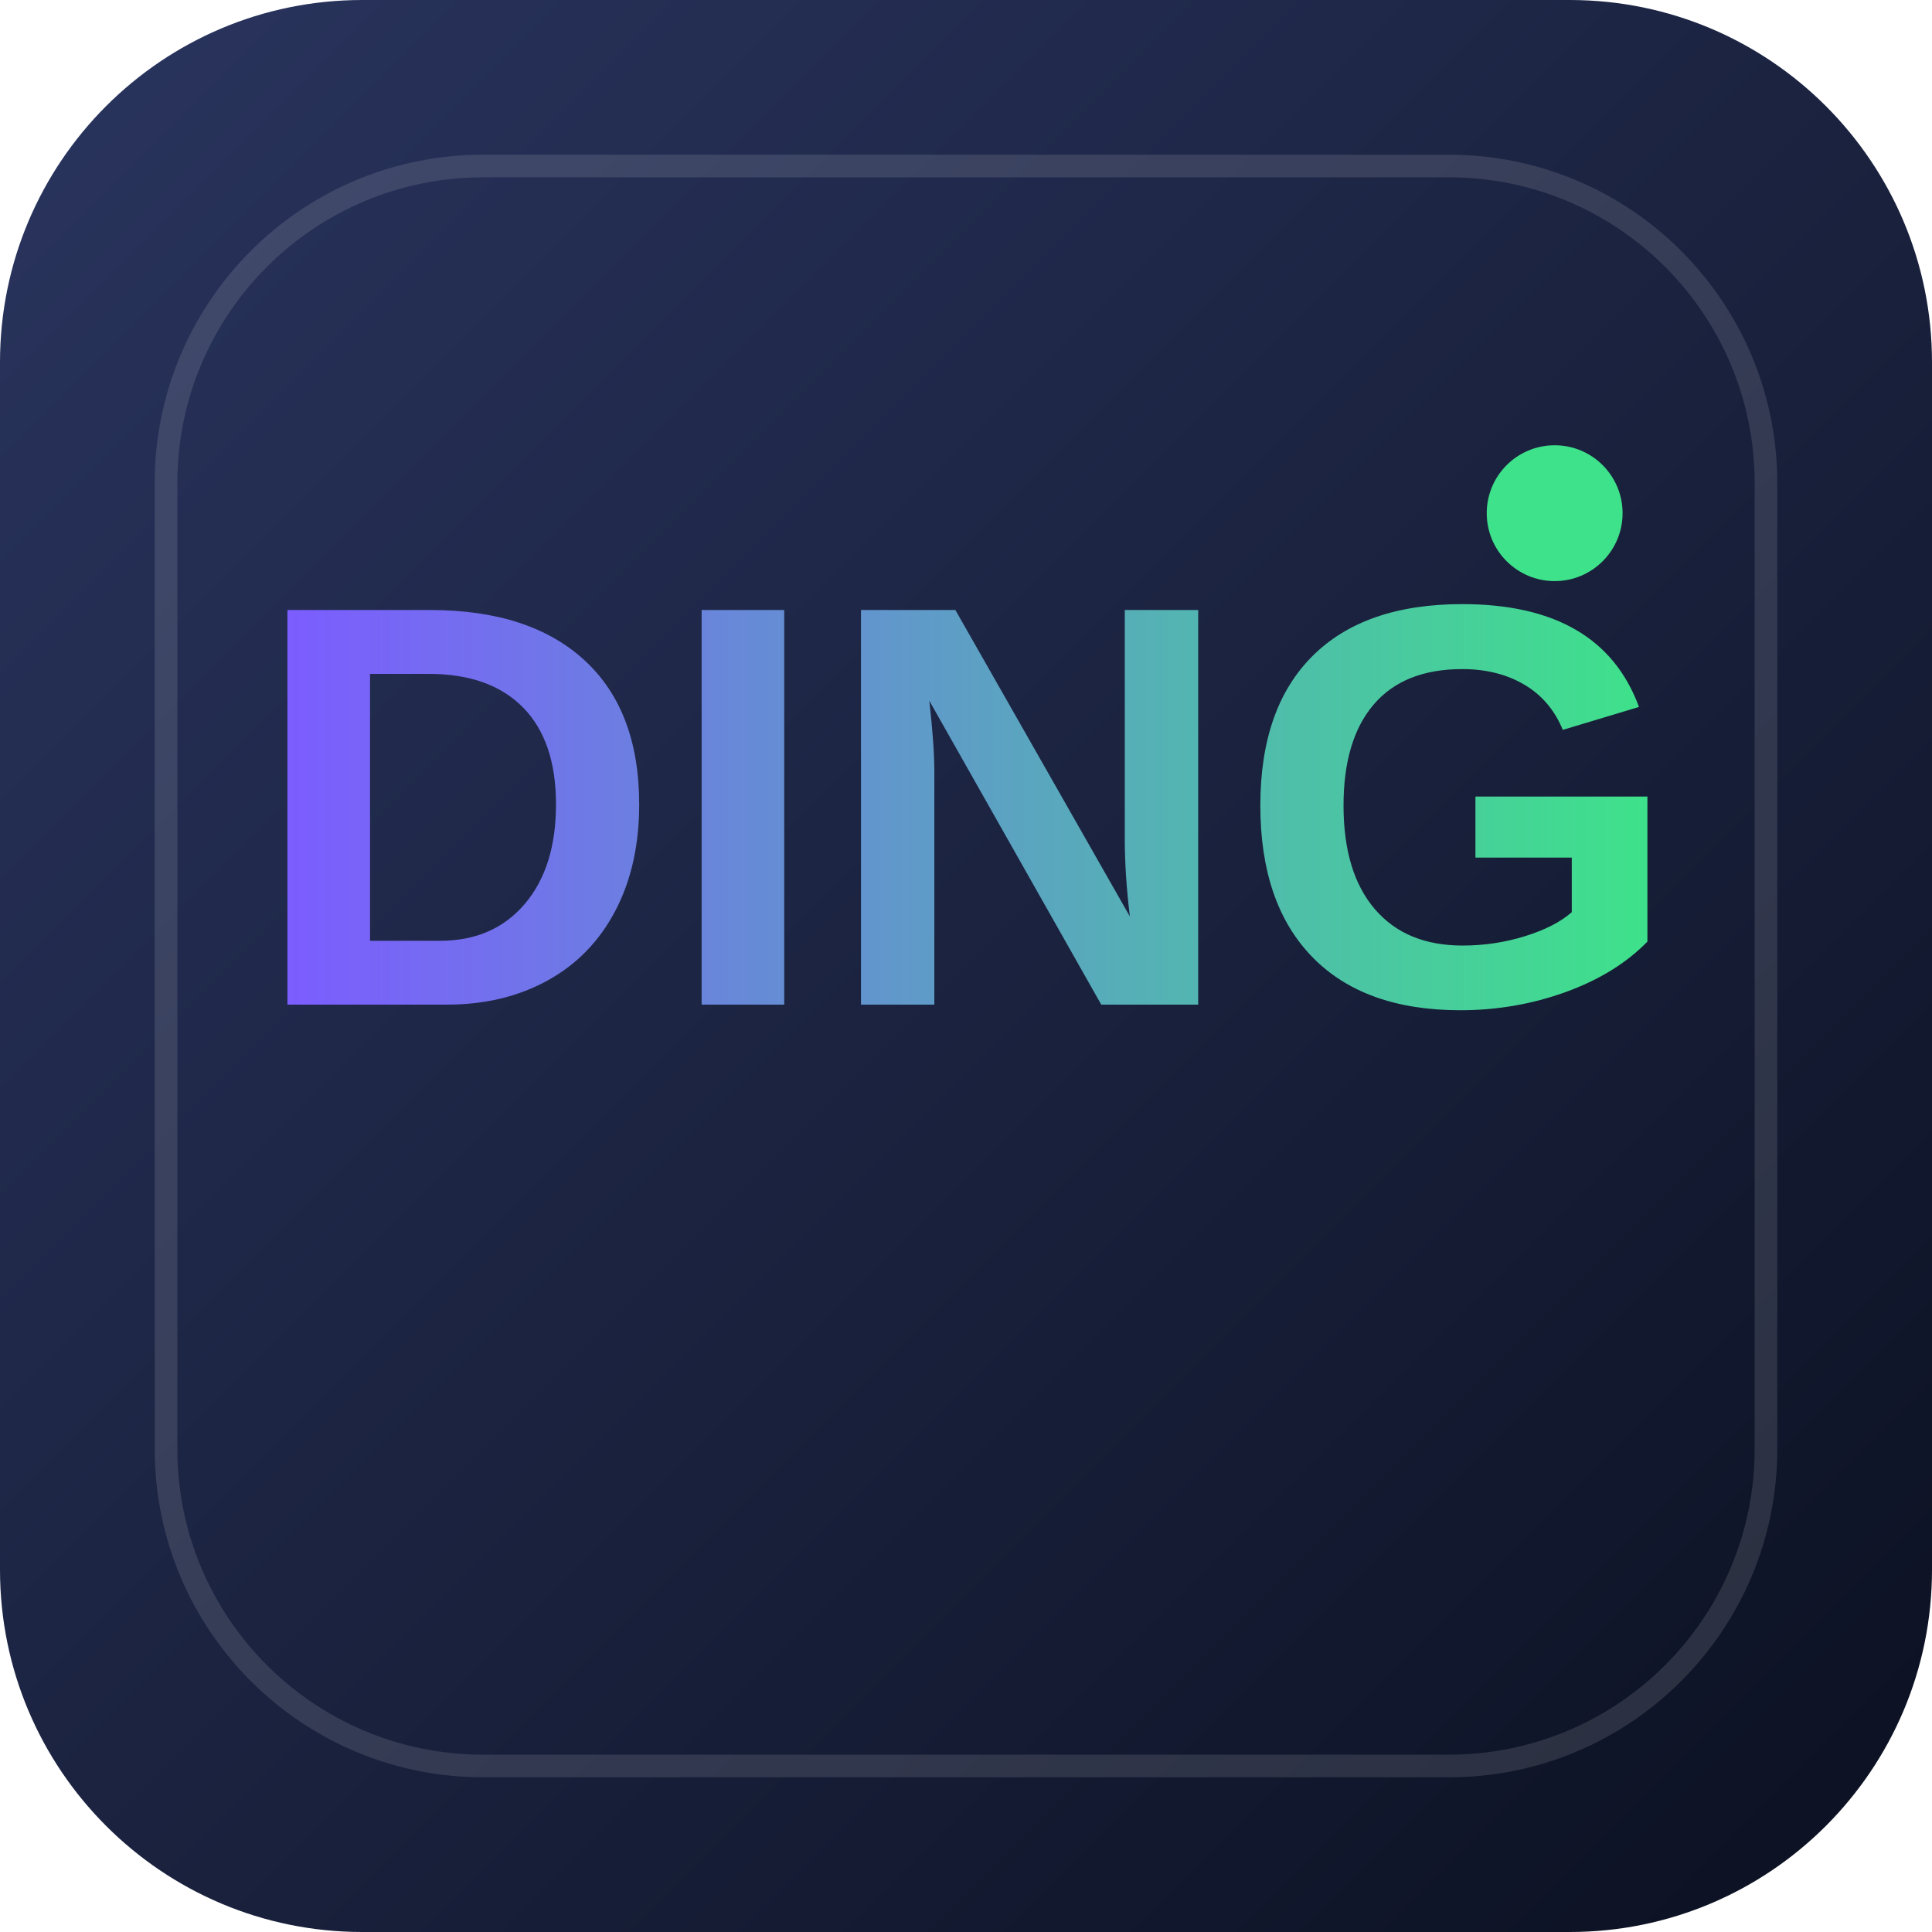
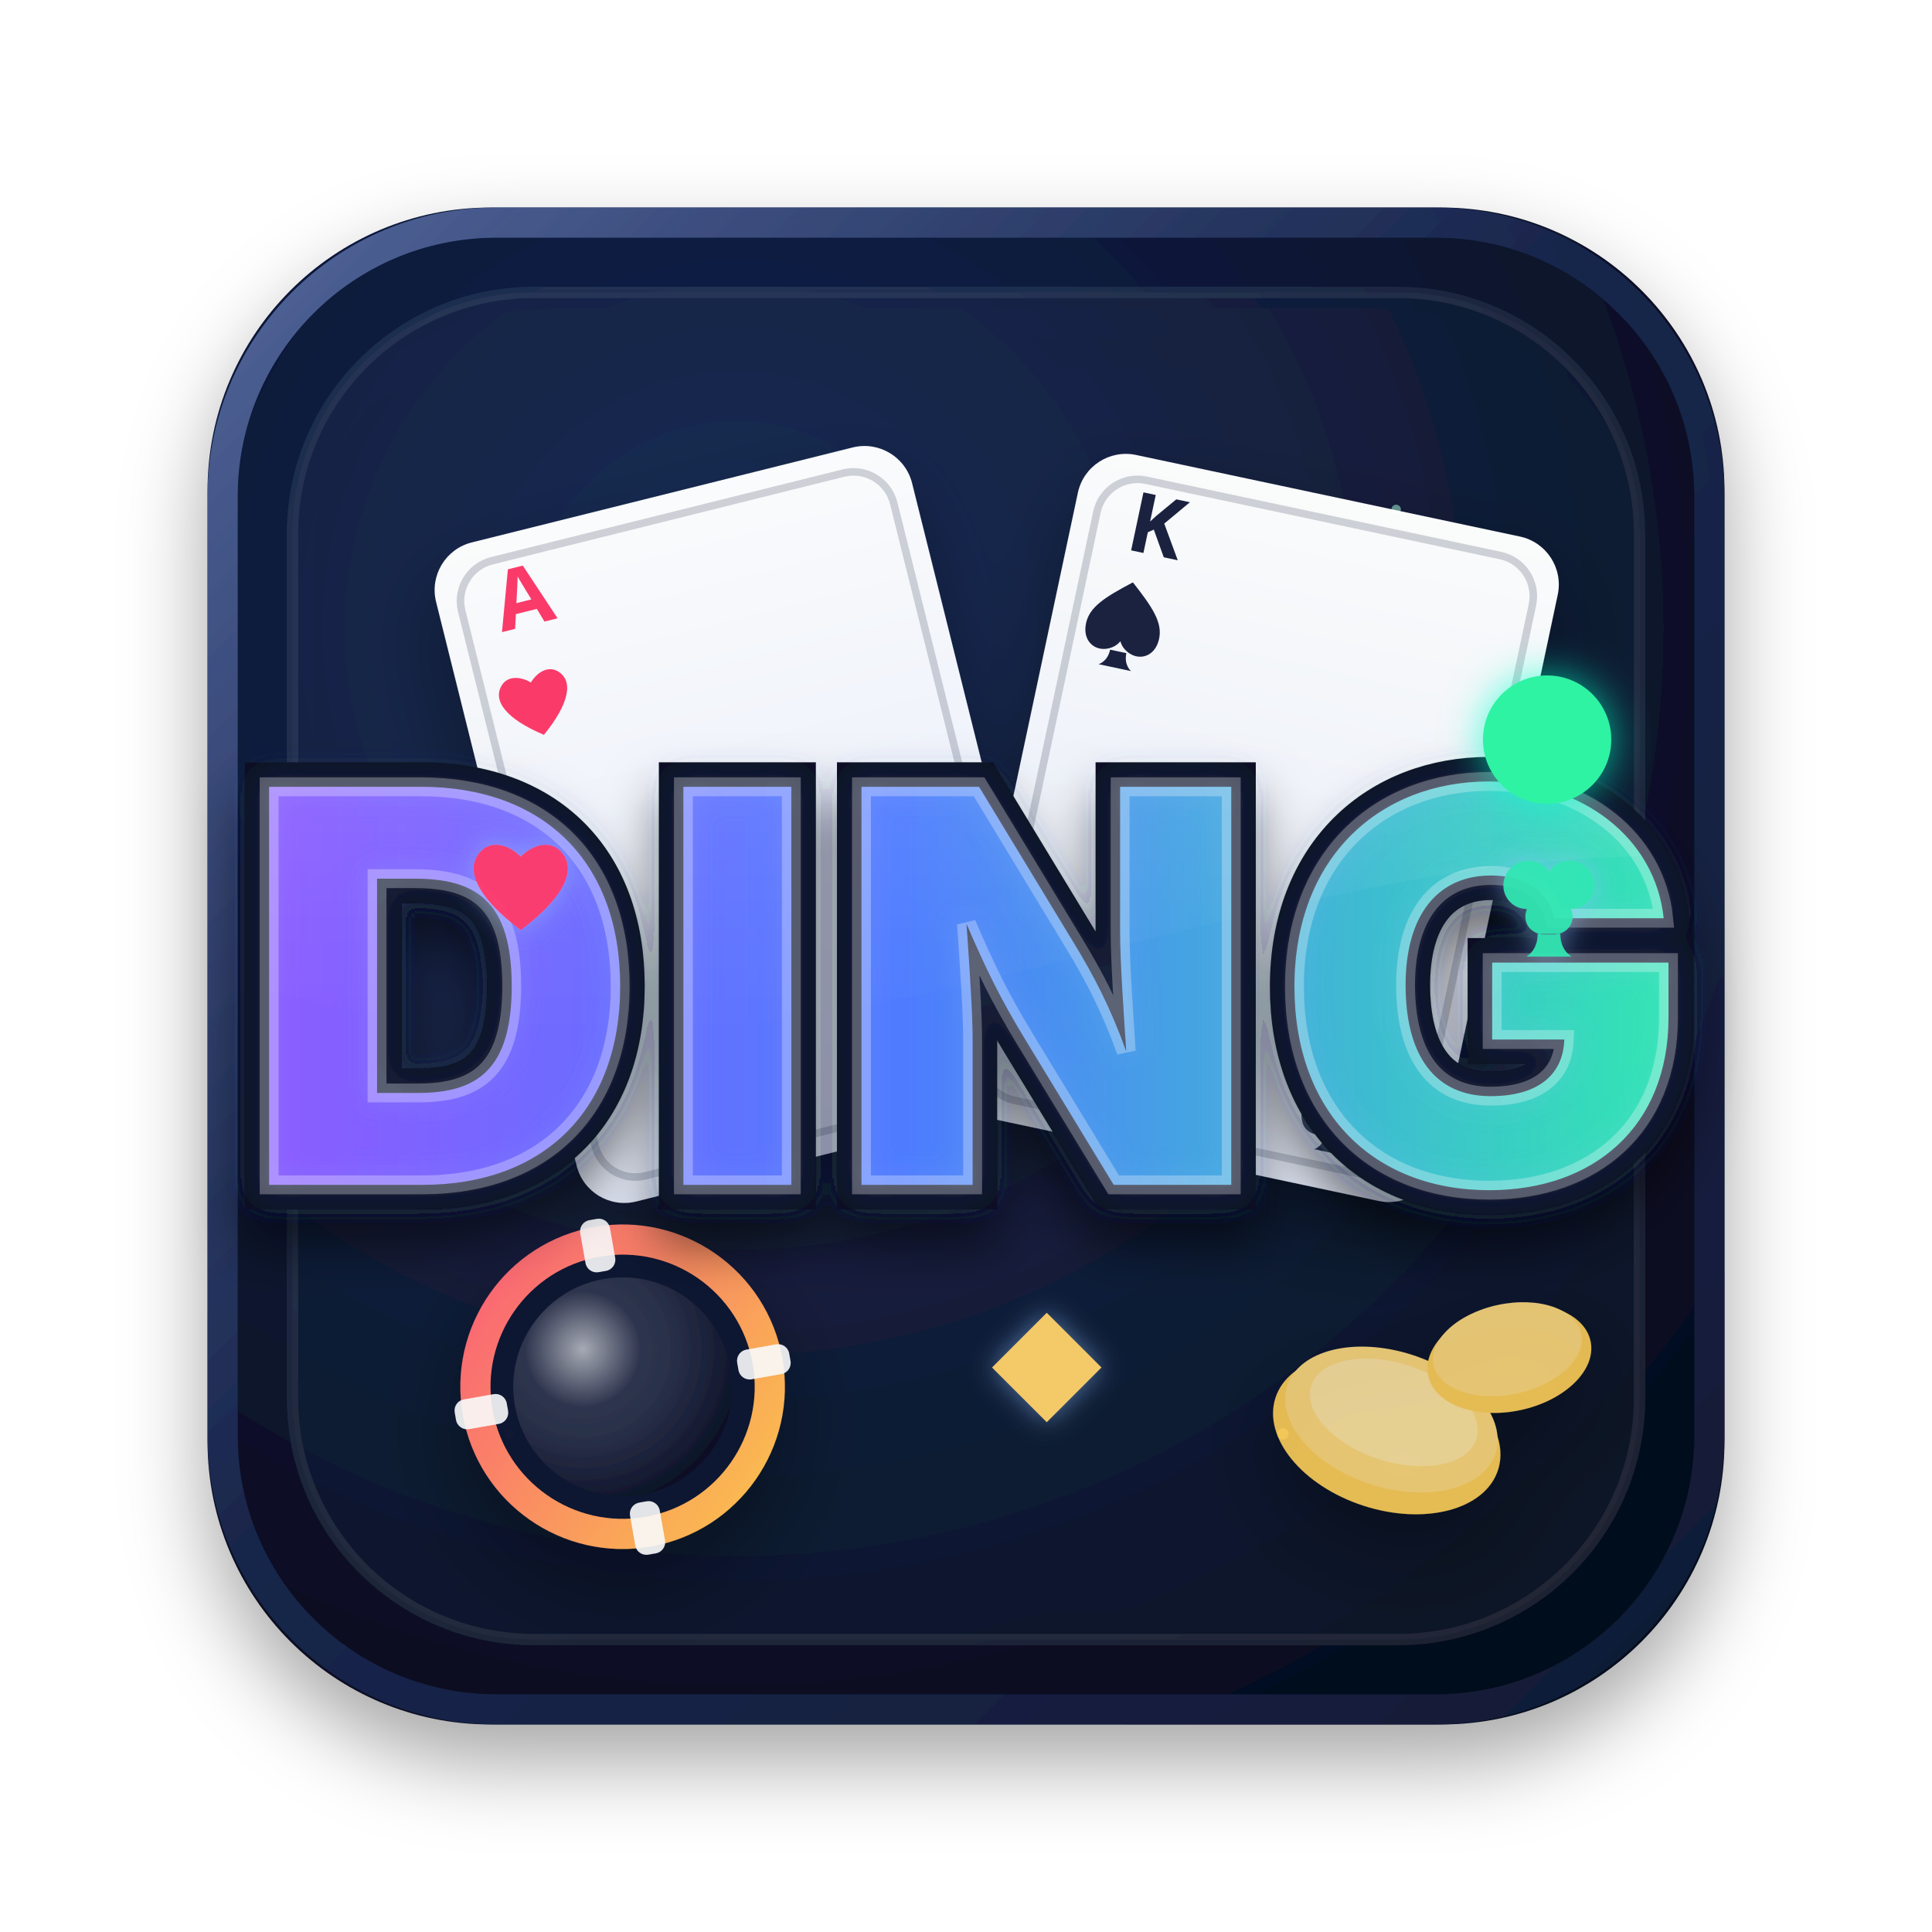
- <svg xmlns="http://www.w3.org/2000/svg" width="512" height="512" viewBox="0 0 512 512">
+ <svg xmlns="http://www.w3.org/2000/svg" width="1024" height="1024" viewBox="0 0 1024 1024">
  <defs>
-     <linearGradient id="bg" x1="0" y1="0" x2="1" y2="1">
-       <stop offset="0" stop-color="#2a355f" />
-       <stop offset="1" stop-color="#0b1020" />
+     <radialGradient id="bgRad" cx="35%" cy="28%" r="85%">
+       <stop offset="0" stop-color="#0f2552" />
+       <stop offset="0.6" stop-color="#08142f" />
+       <stop offset="1" stop-color="#060b1b" />
+     </radialGradient>
+     <linearGradient id="rimGrad" x1="0" y1="0" x2="1" y2="1">
+       <stop offset="0" stop-color="#5b6ea6" stop-opacity="0.9" />
+       <stop offset="0.45" stop-color="#1f2e58" stop-opacity="0.75" />
+       <stop offset="1" stop-color="#111b37" stop-opacity="0.9" />
    </linearGradient>
-     <linearGradient id="glow" x1="0" y1="0" x2="1" y2="0">
-       <stop offset="0" stop-color="#7c5cff" />
-       <stop offset="1" stop-color="#3ee28a" />
+     <linearGradient id="dingFill" x1="0" y1="0" x2="1" y2="0">
+       <stop offset="0" stop-color="#8c5cff" />
+       <stop offset="0.45" stop-color="#4f7bff" />
+       <stop offset="1" stop-color="#33e6b3" />
    </linearGradient>
+     <linearGradient id="gloss" x1="0" y1="0" x2="0" y2="1">
+       <stop offset="0" stop-color="#ffffff" stop-opacity="0.55" />
+       <stop offset="0.5" stop-color="#ffffff" stop-opacity="0.08" />
+       <stop offset="1" stop-color="#ffffff" stop-opacity="0" />
+     </linearGradient>
+     <linearGradient id="cardFace" x1="0" y1="0" x2="0" y2="1">
+       <stop offset="0" stop-color="#ffffff" />
+       <stop offset="1" stop-color="#e9eefc" />
+     </linearGradient>
+     <radialGradient id="chipRad" cx="35%" cy="30%" r="75%">
+       <stop offset="0" stop-color="#ffffff" stop-opacity="0.65" />
+       <stop offset="0.35" stop-color="#ffffff" stop-opacity="0.15" />
+       <stop offset="1" stop-color="#000000" stop-opacity="0.25" />
+     </radialGradient>
+     <linearGradient id="chipRing" x1="0" y1="0" x2="1" y2="1">
+       <stop offset="0" stop-color="#ff5a7a" />
+       <stop offset="1" stop-color="#ffcc4a" />
+     </linearGradient>
+     <filter id="drop" x="-20%" y="-20%" width="140%" height="140%">
+       <feOffset dx="0" dy="20" />
+       <feGaussianBlur stdDeviation="22" result="b" />
+       <feColorMatrix in="b" type="matrix" values="0 0 0 0 0                 0 0 0 0 0                 0 0 0 0 0                 0 0 0 .35 0" result="s" />
+       <feMerge>
+         <feMergeNode in="s" />
+         <feMergeNode in="SourceGraphic" />
+       </feMerge>
+     </filter>
+     <filter id="softGlow" x="-25%" y="-25%" width="150%" height="150%">
+       <feGaussianBlur stdDeviation="7" result="g" />
+       <feColorMatrix in="g" type="matrix" values="0 0 0 0 0.30                 0 0 0 0 0.55                 0 0 0 0 1.00                 0 0 0 .55 0" result="cg" />
+       <feMerge>
+         <feMergeNode in="cg" />
+         <feMergeNode in="SourceGraphic" />
+       </feMerge>
+     </filter>
+     <filter id="textShadow" x="-30%" y="-30%" width="160%" height="160%">
+       <feOffset dx="0" dy="18" result="o" />
+       <feGaussianBlur in="o" stdDeviation="14" result="b" />
+       <feColorMatrix in="b" type="matrix" values="0 0 0 0 0                 0 0 0 0 0                 0 0 0 0 0                 0 0 0 .55 0" result="s" />
+       <feMerge>
+         <feMergeNode in="s" />
+         <feMergeNode in="SourceGraphic" />
+       </feMerge>
+     </filter>
+     <filter id="innerShadow" x="-20%" y="-20%" width="140%" height="140%">
+       <feOffset dx="0" dy="12" />
+       <feGaussianBlur stdDeviation="18" result="offBlur" />
+       <feComposite in="offBlur" in2="SourceAlpha" operator="out" result="inv" />
+       <feColorMatrix in="inv" type="matrix" values="0 0 0 0 0                 0 0 0 0 0                 0 0 0 0 0                 0 0 0 .45 0" result="sh" />
+       <feComposite in="sh" in2="SourceGraphic" operator="over" />
+     </filter>
+     <filter id="dotGlow" x="-120%" y="-120%" width="340%" height="340%">
+       <feGaussianBlur stdDeviation="11" result="b" />
+       <feColorMatrix in="b" type="matrix" values="0 0 0 0 0                 0 0 0 0 1                 0 0 0 0 0.6                 0 0 0 .70 0" result="g" />
+       <feMerge>
+         <feMergeNode in="g" />
+         <feMergeNode in="SourceGraphic" />
+       </feMerge>
+     </filter>
+     <path id="heart" d="M12,21 C4,15 2,10 5,7 C7,5 10,6 12,8 C14,6 17,5 19,7 C22,10 20,15 12,21 Z" />
+     <path id="spade" d="M12,2 C6,7 3,10 3,14 C3,18 6,20 9,19 C10.5,18.5 11.5,17.5 12,16.5 C12.5,17.5 13.5,18.5 15,19 C18,20 21,18 21,14 C21,10 18,7 12,2 Z                         M10,19 C10,22 8,23 8,23 L16,23 C16,23 14,22 14,19 Z" />
+     <path id="club" d="M12,8 C13.8,5.2 18,5.5 19.5,8.3 C21.1,11.2 19.1,14.6 15.9,14.6 C16.8,16.8 15.4,19 12.9,19.1                        L12.9,19.1 C12.6,19.1 12.3,19.1 12,19.1 C11.7,19.1 11.4,19.1 11.1,19.1                        C8.6,19 7.2,16.8 8.1,14.6 C4.9,14.6 2.9,11.2 4.5,8.3 C6,5.5 10.2,5.2 12,8 Z                        M10,19 C10,22 8,23 8,23 L16,23 C16,23 14,22 14,19 Z" />
+     <path id="diamond" d="M12,2 L22,12 L12,22 L2,12 Z" />
+     <clipPath id="textClip">
+       <text x="512" y="628" text-anchor="middle" font-family="Inter, SF Pro Display, -apple-system, system-ui, Segoe UI, Roboto, Helvetica, Arial, sans-serif" font-weight="900" font-size="290" letter-spacing="10">
+         DING
+       </text>
+     </clipPath>
  </defs>
-   <rect width="512" height="512" rx="96" fill="url(#bg)" />
-   <rect x="44" y="44" width="424" height="424" rx="84" fill="none" stroke="rgba(255,255,255,.12)" stroke-width="6" />
-   <text x="50%" y="52%" text-anchor="middle" font-family="Segoe UI, Arial, sans-serif" font-size="152" font-weight="900" fill="url(#glow)">DING</text>
-   <circle cx="412" cy="136" r="18" fill="#3ee28a" />
+   <g filter="url(#drop)">
+     <rect x="110" y="110" width="804" height="804" rx="150" fill="url(#bgRad)" />
+     <rect x="118" y="118" width="788" height="788" rx="145" fill="none" stroke="url(#rimGrad)" stroke-width="16" />
+     <rect x="155" y="155" width="714" height="714" rx="128" fill="rgba(255,255,255,0.03)" stroke="rgba(255,255,255,0.08)" stroke-width="6" filter="url(#innerShadow)" />
+   </g>
+   <g opacity="0.55">
+     <circle cx="290" cy="290" r="3" fill="#7fd3ff" />
+     <circle cx="740" cy="270" r="2.5" fill="#a7ffdf" />
+     <circle cx="680" cy="760" r="3" fill="#ffd77a" />
+     <circle cx="270" cy="760" r="2.5" fill="#ff9bd2" />
+   </g>
+   <g filter="url(#drop)" opacity="0.98">
+     <g transform="translate(0,0) rotate(-14 380 420)">
+       <rect x="260" y="260" width="260" height="360" rx="26" fill="url(#cardFace)" />
+       <rect x="272" y="272" width="236" height="336" rx="22" fill="none" stroke="rgba(10,20,45,0.18)" stroke-width="4" />
+       <text x="290" y="310" font-family="ui-sans-serif, system-ui" font-weight="900" font-size="44" fill="#ff3b6b">A</text>
+       <g transform="translate(272 322) scale(2.2)" fill="#ff3b6b">
+         <use href="#heart" />
+       </g>
+       <g transform="translate(438 552) scale(2.1)" fill="#ff3b6b" opacity="0.9">
+         <use href="#heart" />
+       </g>
+     </g>
+     <g transform="translate(0,0) rotate(12 650 420)">
+       <rect x="540" y="255" width="260" height="360" rx="26" fill="url(#cardFace)" />
+       <rect x="552" y="267" width="236" height="336" rx="22" fill="none" stroke="rgba(10,20,45,0.18)" stroke-width="4" />
+       <text x="570" y="305" font-family="ui-sans-serif, system-ui" font-weight="900" font-size="44" fill="#1b2340">K</text>
+       <g transform="translate(552 317) scale(2.2)" fill="#1b2340">
+         <use href="#spade" />
+       </g>
+       <g transform="translate(718 547) scale(2.1)" fill="#1b2340" opacity="0.9">
+         <use href="#spade" />
+       </g>
+     </g>
+   </g>
+   <g filter="url(#drop)" opacity="0.98">
+     <g transform="translate(0,0) rotate(-10 330 735)">
+       <circle cx="330" cy="735" r="86" fill="url(#chipRing)" />
+       <circle cx="330" cy="735" r="70" fill="#0b1230" />
+       <circle cx="330" cy="735" r="58" fill="url(#chipRad)" />
+       <g fill="rgba(255,255,255,0.9)">
+         <rect x="322" y="645" width="16" height="28" rx="6" />
+         <rect x="322" y="797" width="16" height="28" rx="6" />
+         <rect x="240" y="727" width="28" height="16" rx="6" />
+         <rect x="392" y="727" width="28" height="16" rx="6" />
+       </g>
+     </g>
+     <g opacity="0.9">
+       <g transform="translate(0,0) rotate(18 735 760)">
+         <ellipse cx="735" cy="760" rx="62" ry="40" fill="#ffcf5a" />
+         <ellipse cx="735" cy="752" rx="58" ry="36" fill="#ffd97c" />
+         <ellipse cx="735" cy="748" rx="46" ry="26" fill="#ffe9b0" opacity="0.65" />
+       </g>
+       <g transform="translate(0,0) rotate(-12 800 720)">
+         <ellipse cx="800" cy="720" rx="44" ry="28" fill="#ffcf5a" />
+         <ellipse cx="800" cy="715" rx="40" ry="24" fill="#ffd97c" />
+       </g>
+     </g>
+   </g>
+   <g filter="url(#textShadow)">
+     <text x="512" y="628" text-anchor="middle" font-family="Inter, SF Pro Display, -apple-system, system-ui, Segoe UI, Roboto, Helvetica, Arial, sans-serif" font-weight="900" font-size="290" letter-spacing="10" fill="url(#dingFill)" stroke="#0a0f24" stroke-width="26" paint-order="stroke fill">
+       DING
+     </text>
+     <text x="512" y="628" text-anchor="middle" font-family="Inter, SF Pro Display, -apple-system, system-ui, Segoe UI, Roboto, Helvetica, Arial, sans-serif" font-weight="900" font-size="290" letter-spacing="10" fill="none" stroke="rgba(255,255,255,0.28)" stroke-width="10" paint-order="stroke" filter="url(#softGlow)">
+       DING
+     </text>
+   </g>
+   <g clip-path="url(#textClip)" opacity="0.9">
+     <path d="M120,380 C320,300 480,320 700,270 C860,235 960,250 1024,300 L1024,470 C850,430 720,470 520,520 C330,565 220,545 120,520 Z" fill="url(#gloss)" />
+   </g>
+   <g opacity="0.95" filter="url(#softGlow)">
+     <g transform="translate(240 430) scale(3.0)" fill="#ff3b6b">
+       <use href="#heart" />
+     </g>
+     <g transform="translate(785 438) scale(3.0)" fill="#33e6b3">
+       <use href="#club" />
+     </g>
+     <g transform="translate(520 690) scale(2.9)" fill="#ffd26a">
+       <use href="#diamond" />
+     </g>
+   </g>
+   <circle cx="820" cy="392" r="34" fill="#2ef3a3" filter="url(#dotGlow)" />
</svg>
